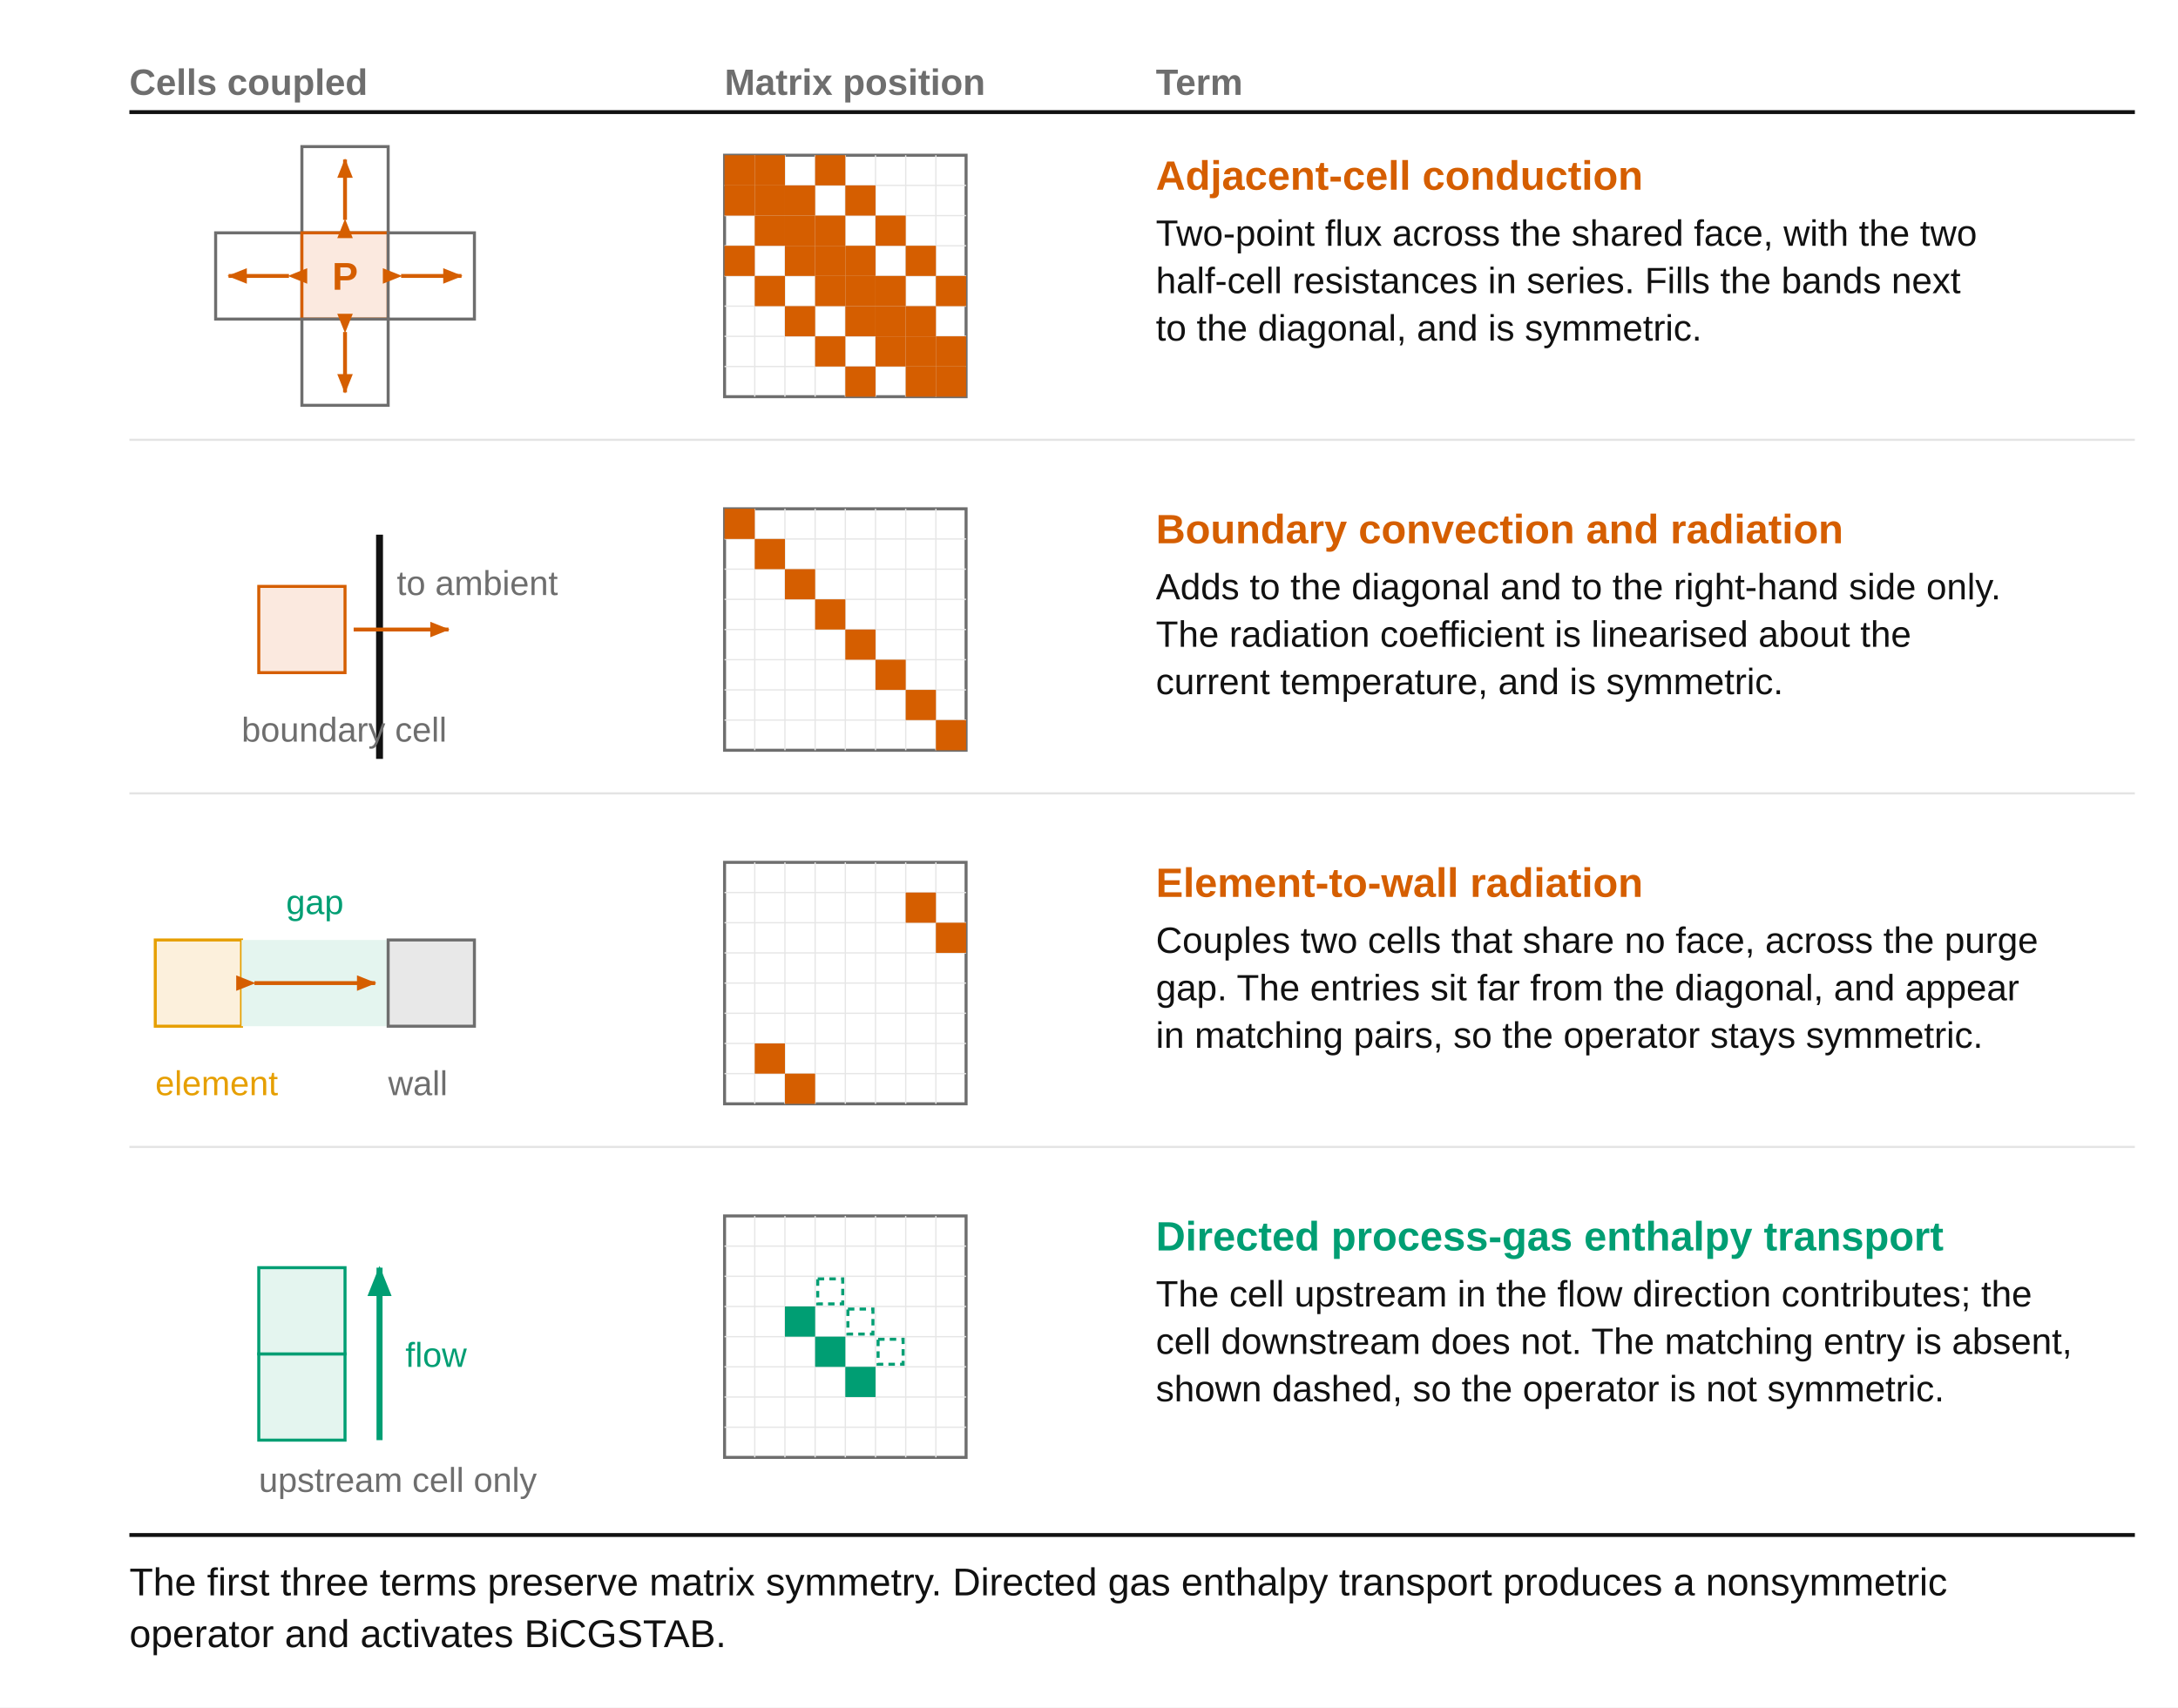
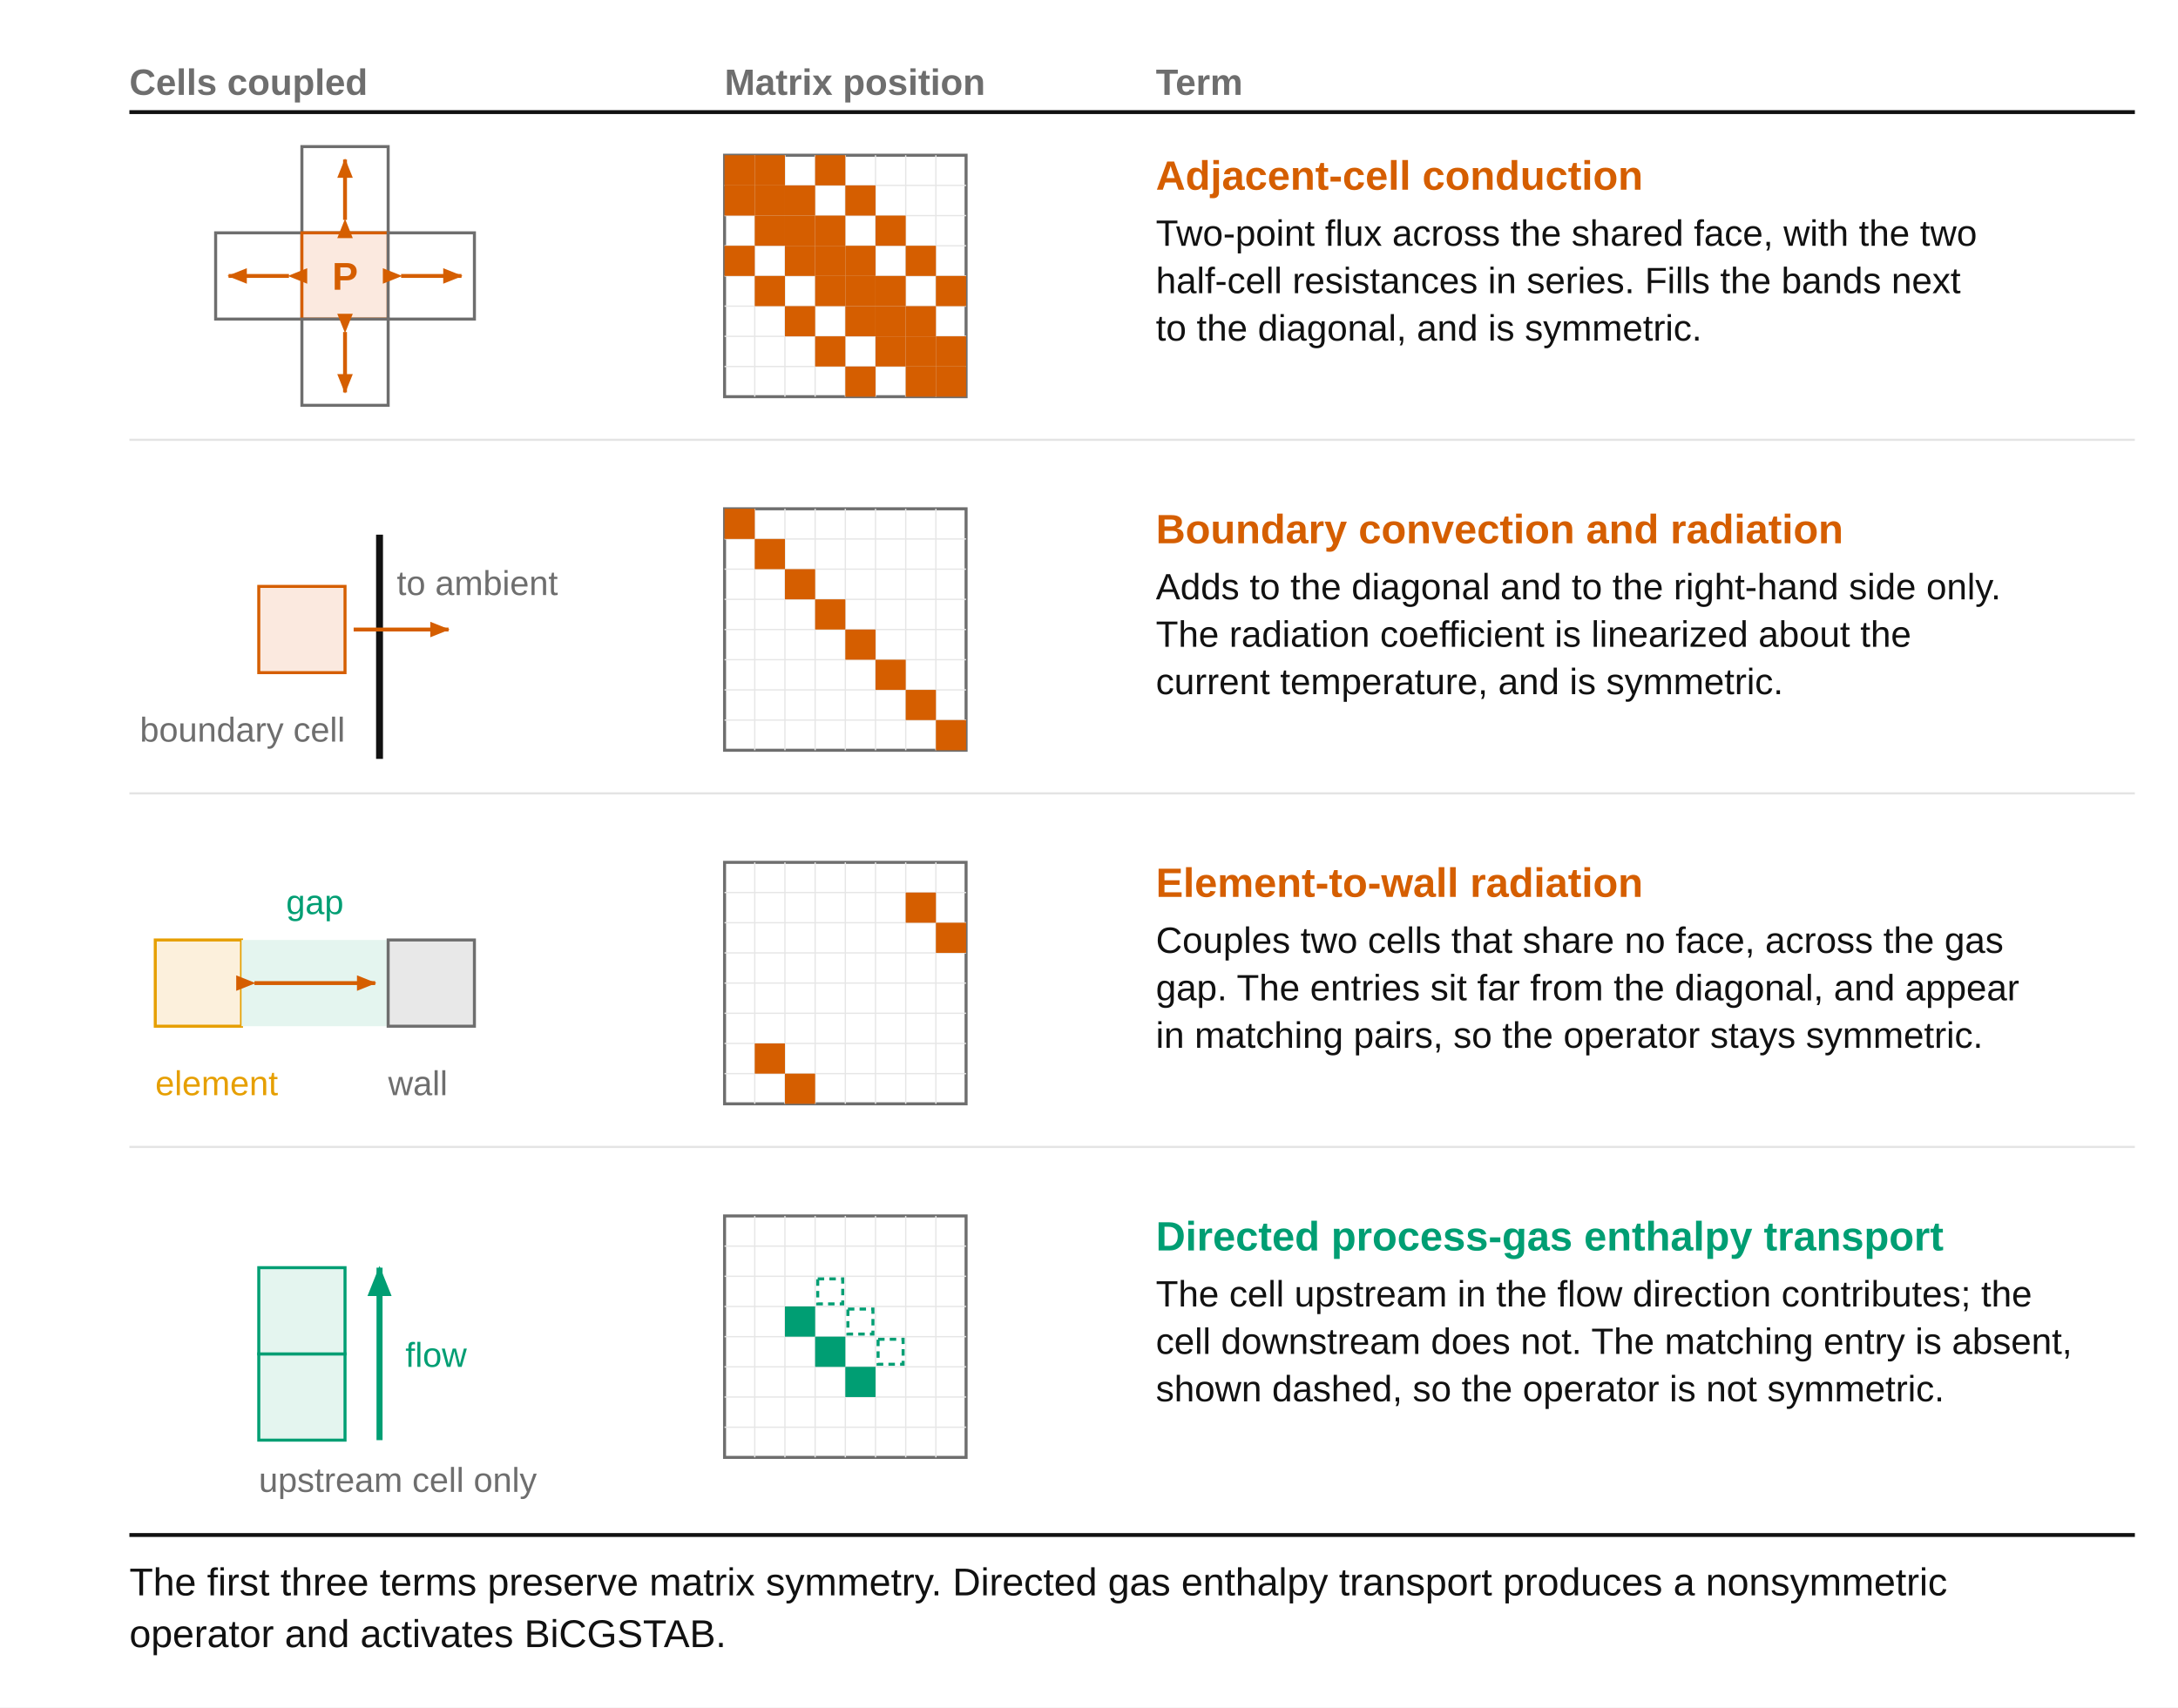
<svg xmlns="http://www.w3.org/2000/svg" width="505pt" height="396pt" viewBox="0 0 505 396" font-family="Arial, Helvetica, sans-serif">
  <rect width="505" height="396" fill="#FFFFFF" />
  <defs>
    <marker id="f4-scalar" viewBox="0 0 10 8" refX="9.4" refY="4" markerWidth="5" markerHeight="4" orient="auto">
      <path d="M0,0 L10,4 L0,8 Z" fill="#0072B2" />
    </marker>
    <marker id="f4-field" viewBox="0 0 10 8" refX="9.4" refY="4" markerWidth="5" markerHeight="4" orient="auto">
      <path d="M0,0 L10,4 L0,8 Z" fill="#E69F00" />
    </marker>
    <marker id="f4-thermal" viewBox="0 0 10 8" refX="9.4" refY="4" markerWidth="5" markerHeight="4" orient="auto">
      <path d="M0,0 L10,4 L0,8 Z" fill="#D55E00" />
    </marker>
    <marker id="f4-gas" viewBox="0 0 10 8" refX="9.4" refY="4" markerWidth="5" markerHeight="4" orient="auto">
      <path d="M0,0 L10,4 L0,8 Z" fill="#009E73" />
    </marker>
    <marker id="f4-grey" viewBox="0 0 10 8" refX="9.4" refY="4" markerWidth="5" markerHeight="4" orient="auto">
      <path d="M0,0 L10,4 L0,8 Z" fill="#6E6E6E" />
    </marker>
    <marker id="f4-ink" viewBox="0 0 10 8" refX="9.4" refY="4" markerWidth="5" markerHeight="4" orient="auto">
      <path d="M0,0 L10,4 L0,8 Z" fill="#111111" />
    </marker>
    <marker id="f4-rule" viewBox="0 0 10 8" refX="9.4" refY="4" markerWidth="5" markerHeight="4" orient="auto">
      <path d="M0,0 L10,4 L0,8 Z" fill="#BBBBBB" />
    </marker>
  </defs>
  <text x="30" y="22" font-size="8.5" fill="#6E6E6E" text-anchor="start" font-weight="bold">Cells coupled</text>
  <text x="168" y="22" font-size="8.5" fill="#6E6E6E" text-anchor="start" font-weight="bold">Matrix position</text>
  <text x="268" y="22" font-size="8.5" fill="#6E6E6E" text-anchor="start" font-weight="bold">Term</text>
  <path d="M30,26 L495,26" fill="none" stroke="#111111" stroke-width="0.9" />
  <rect x="70" y="34" width="20" height="20" rx="0" fill="#FFFFFF" stroke="#6E6E6E" stroke-width="0.7" />
  <rect x="50" y="54" width="20" height="20" rx="0" fill="#FFFFFF" stroke="#6E6E6E" stroke-width="0.7" />
  <rect x="70" y="54" width="20" height="20" rx="0" fill="#FBE9DF" stroke="#D55E00" stroke-width="0.7" />
  <rect x="90" y="54" width="20" height="20" rx="0" fill="#FFFFFF" stroke="#6E6E6E" stroke-width="0.7" />
  <rect x="70" y="74" width="20" height="20" rx="0" fill="#FFFFFF" stroke="#6E6E6E" stroke-width="0.7" />
  <text x="80" y="67.2" font-size="9" fill="#D55E00" text-anchor="middle" font-weight="bold">P</text>
  <path d="M80,51 L80,37" fill="none" stroke="#D55E00" stroke-width="0.9" marker-end="url(#f4-thermal)" marker-start="url(#f4-thermal)" />
  <path d="M80,77 L80,91" fill="none" stroke="#D55E00" stroke-width="0.9" marker-end="url(#f4-thermal)" marker-start="url(#f4-thermal)" />
  <path d="M67,64 L53,64" fill="none" stroke="#D55E00" stroke-width="0.9" marker-end="url(#f4-thermal)" marker-start="url(#f4-thermal)" />
  <path d="M93,64 L107,64" fill="none" stroke="#D55E00" stroke-width="0.9" marker-end="url(#f4-thermal)" marker-start="url(#f4-thermal)" />
  <rect x="168" y="36" width="56" height="56" rx="0" fill="#FFFFFF" stroke="#6E6E6E" stroke-width="0.7" />
  <path d="M168,43 L224,43" fill="none" stroke="#E6E6E6" stroke-width="0.3" />
  <path d="M175,36 L175,92" fill="none" stroke="#E6E6E6" stroke-width="0.3" />
  <path d="M168,50 L224,50" fill="none" stroke="#E6E6E6" stroke-width="0.3" />
  <path d="M182,36 L182,92" fill="none" stroke="#E6E6E6" stroke-width="0.3" />
  <path d="M168,57 L224,57" fill="none" stroke="#E6E6E6" stroke-width="0.3" />
  <path d="M189,36 L189,92" fill="none" stroke="#E6E6E6" stroke-width="0.3" />
  <path d="M168,64 L224,64" fill="none" stroke="#E6E6E6" stroke-width="0.3" />
  <path d="M196,36 L196,92" fill="none" stroke="#E6E6E6" stroke-width="0.3" />
  <path d="M168,71 L224,71" fill="none" stroke="#E6E6E6" stroke-width="0.3" />
  <path d="M203,36 L203,92" fill="none" stroke="#E6E6E6" stroke-width="0.3" />
  <path d="M168,78 L224,78" fill="none" stroke="#E6E6E6" stroke-width="0.3" />
  <path d="M210,36 L210,92" fill="none" stroke="#E6E6E6" stroke-width="0.3" />
  <path d="M168,85 L224,85" fill="none" stroke="#E6E6E6" stroke-width="0.3" />
  <path d="M217,36 L217,92" fill="none" stroke="#E6E6E6" stroke-width="0.3" />
  <rect x="168" y="36" width="7" height="7" fill="#D55E00" />
  <rect x="175" y="36" width="7" height="7" fill="#D55E00" />
  <rect x="189" y="36" width="7" height="7" fill="#D55E00" />
  <rect x="175" y="43" width="7" height="7" fill="#D55E00" />
  <rect x="168" y="43" width="7" height="7" fill="#D55E00" />
  <rect x="182" y="43" width="7" height="7" fill="#D55E00" />
  <rect x="196" y="43" width="7" height="7" fill="#D55E00" />
  <rect x="182" y="50" width="7" height="7" fill="#D55E00" />
  <rect x="175" y="50" width="7" height="7" fill="#D55E00" />
  <rect x="189" y="50" width="7" height="7" fill="#D55E00" />
  <rect x="203" y="50" width="7" height="7" fill="#D55E00" />
  <rect x="189" y="57" width="7" height="7" fill="#D55E00" />
  <rect x="182" y="57" width="7" height="7" fill="#D55E00" />
  <rect x="196" y="57" width="7" height="7" fill="#D55E00" />
  <rect x="168" y="57" width="7" height="7" fill="#D55E00" />
  <rect x="210" y="57" width="7" height="7" fill="#D55E00" />
  <rect x="196" y="64" width="7" height="7" fill="#D55E00" />
  <rect x="189" y="64" width="7" height="7" fill="#D55E00" />
  <rect x="203" y="64" width="7" height="7" fill="#D55E00" />
  <rect x="175" y="64" width="7" height="7" fill="#D55E00" />
  <rect x="217" y="64" width="7" height="7" fill="#D55E00" />
  <rect x="203" y="71" width="7" height="7" fill="#D55E00" />
  <rect x="196" y="71" width="7" height="7" fill="#D55E00" />
  <rect x="210" y="71" width="7" height="7" fill="#D55E00" />
  <rect x="182" y="71" width="7" height="7" fill="#D55E00" />
  <rect x="210" y="78" width="7" height="7" fill="#D55E00" />
  <rect x="203" y="78" width="7" height="7" fill="#D55E00" />
  <rect x="217" y="78" width="7" height="7" fill="#D55E00" />
  <rect x="189" y="78" width="7" height="7" fill="#D55E00" />
  <rect x="217" y="85" width="7" height="7" fill="#D55E00" />
  <rect x="210" y="85" width="7" height="7" fill="#D55E00" />
  <rect x="196" y="85" width="7" height="7" fill="#D55E00" />
  <text x="268" y="44" font-size="9.5" fill="#D55E00" text-anchor="start" font-weight="bold">Adjacent-cell conduction</text>
  <text x="268" y="57" font-size="8.5" fill="#111111" text-anchor="start" font-weight="normal">Two-point flux across the shared face, with the two</text>
  <text x="268" y="68" font-size="8.5" fill="#111111" text-anchor="start" font-weight="normal">half-cell resistances in series. Fills the bands next</text>
  <text x="268" y="79" font-size="8.5" fill="#111111" text-anchor="start" font-weight="normal">to the diagonal, and is symmetric.</text>
  <path d="M30,102 L495,102" fill="none" stroke="#E4E4E4" stroke-width="0.5" />
  <rect x="60" y="136" width="20" height="20" rx="0" fill="#FBE9DF" stroke="#D55E00" stroke-width="0.7" />
  <path d="M88,124 L88,176" fill="none" stroke="#111111" stroke-width="1.6" />
  <path d="M82,146 L104,146" fill="none" stroke="#D55E00" stroke-width="0.9" marker-end="url(#f4-thermal)" />
  <text x="92" y="138" font-size="8" fill="#6E6E6E" text-anchor="start" font-weight="normal">to ambient</text>
-   <text x="56" y="172" font-size="8" fill="#6E6E6E" text-anchor="start" font-weight="normal">boundary cell</text>
+   <text x="80" y="172" font-size="8" fill="#6E6E6E" text-anchor="end" font-weight="normal">boundary cell</text>
  <rect x="168" y="118" width="56" height="56" rx="0" fill="#FFFFFF" stroke="#6E6E6E" stroke-width="0.7" />
  <path d="M168,125 L224,125" fill="none" stroke="#E6E6E6" stroke-width="0.3" />
  <path d="M175,118 L175,174" fill="none" stroke="#E6E6E6" stroke-width="0.3" />
  <path d="M168,132 L224,132" fill="none" stroke="#E6E6E6" stroke-width="0.3" />
  <path d="M182,118 L182,174" fill="none" stroke="#E6E6E6" stroke-width="0.3" />
  <path d="M168,139 L224,139" fill="none" stroke="#E6E6E6" stroke-width="0.3" />
  <path d="M189,118 L189,174" fill="none" stroke="#E6E6E6" stroke-width="0.3" />
  <path d="M168,146 L224,146" fill="none" stroke="#E6E6E6" stroke-width="0.3" />
  <path d="M196,118 L196,174" fill="none" stroke="#E6E6E6" stroke-width="0.3" />
  <path d="M168,153 L224,153" fill="none" stroke="#E6E6E6" stroke-width="0.3" />
  <path d="M203,118 L203,174" fill="none" stroke="#E6E6E6" stroke-width="0.3" />
  <path d="M168,160 L224,160" fill="none" stroke="#E6E6E6" stroke-width="0.3" />
  <path d="M210,118 L210,174" fill="none" stroke="#E6E6E6" stroke-width="0.3" />
  <path d="M168,167 L224,167" fill="none" stroke="#E6E6E6" stroke-width="0.3" />
  <path d="M217,118 L217,174" fill="none" stroke="#E6E6E6" stroke-width="0.3" />
  <rect x="168" y="118" width="7" height="7" fill="#D55E00" />
  <rect x="175" y="125" width="7" height="7" fill="#D55E00" />
  <rect x="182" y="132" width="7" height="7" fill="#D55E00" />
  <rect x="189" y="139" width="7" height="7" fill="#D55E00" />
  <rect x="196" y="146" width="7" height="7" fill="#D55E00" />
  <rect x="203" y="153" width="7" height="7" fill="#D55E00" />
  <rect x="210" y="160" width="7" height="7" fill="#D55E00" />
  <rect x="217" y="167" width="7" height="7" fill="#D55E00" />
  <text x="268" y="126" font-size="9.5" fill="#D55E00" text-anchor="start" font-weight="bold">Boundary convection and radiation</text>
  <text x="268" y="139" font-size="8.5" fill="#111111" text-anchor="start" font-weight="normal">Adds to the diagonal and to the right-hand side only.</text>
-   <text x="268" y="150" font-size="8.5" fill="#111111" text-anchor="start" font-weight="normal">The radiation coefficient is linearised about the</text>
+   <text x="268" y="150" font-size="8.5" fill="#111111" text-anchor="start" font-weight="normal">The radiation coefficient is linearized about the</text>
  <text x="268" y="161" font-size="8.5" fill="#111111" text-anchor="start" font-weight="normal">current temperature, and is symmetric.</text>
  <path d="M30,184 L495,184" fill="none" stroke="#E4E4E4" stroke-width="0.5" />
  <rect x="36" y="218" width="20" height="20" rx="0" fill="#FCF0DC" stroke="#E69F00" stroke-width="0.7" />
  <rect x="56" y="218" width="34" height="20" fill="#E4F5EF" stroke="none" />
  <rect x="90" y="218" width="20" height="20" rx="0" fill="#E8E8E8" stroke="#6E6E6E" stroke-width="0.7" />
  <path d="M59,228 L87,228" fill="none" stroke="#D55E00" stroke-width="0.9" marker-end="url(#f4-thermal)" marker-start="url(#f4-thermal)" />
  <text x="73" y="212" font-size="8" fill="#009E73" text-anchor="middle" font-weight="normal">gap</text>
  <text x="36" y="254" font-size="8" fill="#E69F00" text-anchor="start" font-weight="normal">element</text>
  <text x="90" y="254" font-size="8" fill="#6E6E6E" text-anchor="start" font-weight="normal">wall</text>
  <rect x="168" y="200" width="56" height="56" rx="0" fill="#FFFFFF" stroke="#6E6E6E" stroke-width="0.7" />
  <path d="M168,207 L224,207" fill="none" stroke="#E6E6E6" stroke-width="0.3" />
  <path d="M175,200 L175,256" fill="none" stroke="#E6E6E6" stroke-width="0.3" />
  <path d="M168,214 L224,214" fill="none" stroke="#E6E6E6" stroke-width="0.3" />
  <path d="M182,200 L182,256" fill="none" stroke="#E6E6E6" stroke-width="0.3" />
  <path d="M168,221 L224,221" fill="none" stroke="#E6E6E6" stroke-width="0.3" />
  <path d="M189,200 L189,256" fill="none" stroke="#E6E6E6" stroke-width="0.3" />
  <path d="M168,228 L224,228" fill="none" stroke="#E6E6E6" stroke-width="0.3" />
  <path d="M196,200 L196,256" fill="none" stroke="#E6E6E6" stroke-width="0.3" />
  <path d="M168,235 L224,235" fill="none" stroke="#E6E6E6" stroke-width="0.3" />
  <path d="M203,200 L203,256" fill="none" stroke="#E6E6E6" stroke-width="0.3" />
  <path d="M168,242 L224,242" fill="none" stroke="#E6E6E6" stroke-width="0.3" />
  <path d="M210,200 L210,256" fill="none" stroke="#E6E6E6" stroke-width="0.3" />
  <path d="M168,249 L224,249" fill="none" stroke="#E6E6E6" stroke-width="0.3" />
  <path d="M217,200 L217,256" fill="none" stroke="#E6E6E6" stroke-width="0.3" />
  <rect x="210" y="207" width="7" height="7" fill="#D55E00" />
  <rect x="175" y="242" width="7" height="7" fill="#D55E00" />
  <rect x="217" y="214" width="7" height="7" fill="#D55E00" />
  <rect x="182" y="249" width="7" height="7" fill="#D55E00" />
  <text x="268" y="208" font-size="9.5" fill="#D55E00" text-anchor="start" font-weight="bold">Element-to-wall radiation</text>
-   <text x="268" y="221" font-size="8.5" fill="#111111" text-anchor="start" font-weight="normal">Couples two cells that share no face, across the purge</text>
+   <text x="268" y="221" font-size="8.5" fill="#111111" text-anchor="start" font-weight="normal">Couples two cells that share no face, across the gas</text>
  <text x="268" y="232" font-size="8.5" fill="#111111" text-anchor="start" font-weight="normal">gap. The entries sit far from the diagonal, and appear</text>
  <text x="268" y="243" font-size="8.5" fill="#111111" text-anchor="start" font-weight="normal">in matching pairs, so the operator stays symmetric.</text>
  <path d="M30,266 L495,266" fill="none" stroke="#E4E4E4" stroke-width="0.5" />
  <rect x="60" y="314" width="20" height="20" rx="0" fill="#E4F5EF" stroke="#009E73" stroke-width="0.7" />
  <rect x="60" y="294" width="20" height="20" rx="0" fill="#E4F5EF" stroke="#009E73" stroke-width="0.7" />
  <path d="M88,334 L88,294" fill="none" stroke="#009E73" stroke-width="1.4" marker-end="url(#f4-gas)" />
  <text x="94" y="317" font-size="8" fill="#009E73" text-anchor="start" font-weight="normal">flow</text>
  <text x="60" y="346" font-size="8" fill="#6E6E6E" text-anchor="start" font-weight="normal">upstream cell only</text>
  <rect x="168" y="282" width="56" height="56" rx="0" fill="#FFFFFF" stroke="#6E6E6E" stroke-width="0.7" />
  <path d="M168,289 L224,289" fill="none" stroke="#E6E6E6" stroke-width="0.3" />
  <path d="M175,282 L175,338" fill="none" stroke="#E6E6E6" stroke-width="0.3" />
  <path d="M168,296 L224,296" fill="none" stroke="#E6E6E6" stroke-width="0.3" />
  <path d="M182,282 L182,338" fill="none" stroke="#E6E6E6" stroke-width="0.3" />
  <path d="M168,303 L224,303" fill="none" stroke="#E6E6E6" stroke-width="0.3" />
  <path d="M189,282 L189,338" fill="none" stroke="#E6E6E6" stroke-width="0.3" />
  <path d="M168,310 L224,310" fill="none" stroke="#E6E6E6" stroke-width="0.3" />
  <path d="M196,282 L196,338" fill="none" stroke="#E6E6E6" stroke-width="0.3" />
  <path d="M168,317 L224,317" fill="none" stroke="#E6E6E6" stroke-width="0.3" />
  <path d="M203,282 L203,338" fill="none" stroke="#E6E6E6" stroke-width="0.3" />
  <path d="M168,324 L224,324" fill="none" stroke="#E6E6E6" stroke-width="0.3" />
  <path d="M210,282 L210,338" fill="none" stroke="#E6E6E6" stroke-width="0.3" />
  <path d="M168,331 L224,331" fill="none" stroke="#E6E6E6" stroke-width="0.3" />
  <path d="M217,282 L217,338" fill="none" stroke="#E6E6E6" stroke-width="0.3" />
  <rect x="182" y="303" width="7" height="7" fill="#009E73" />
  <rect x="189" y="310" width="7" height="7" fill="#009E73" />
  <rect x="196" y="317" width="7" height="7" fill="#009E73" />
  <rect x="189.6" y="296.6" width="5.8" height="5.8" fill="none" stroke="#009E73" stroke-width="0.7" stroke-dasharray="1.5 1.2" />
  <rect x="196.6" y="303.6" width="5.8" height="5.8" fill="none" stroke="#009E73" stroke-width="0.7" stroke-dasharray="1.5 1.2" />
  <rect x="203.6" y="310.6" width="5.8" height="5.8" fill="none" stroke="#009E73" stroke-width="0.7" stroke-dasharray="1.5 1.2" />
  <text x="268" y="290" font-size="9.5" fill="#009E73" text-anchor="start" font-weight="bold">Directed process-gas enthalpy transport</text>
  <text x="268" y="303" font-size="8.5" fill="#111111" text-anchor="start" font-weight="normal">The cell upstream in the flow direction contributes; the</text>
  <text x="268" y="314" font-size="8.5" fill="#111111" text-anchor="start" font-weight="normal">cell downstream does not. The matching entry is absent,</text>
  <text x="268" y="325" font-size="8.5" fill="#111111" text-anchor="start" font-weight="normal">shown dashed, so the operator is not symmetric.</text>
  <path d="M30,356 L495,356" fill="none" stroke="#111111" stroke-width="0.9" />
  <text x="30" y="370" font-size="9" fill="#111111" text-anchor="start" font-weight="normal">The first three terms preserve matrix symmetry. Directed gas enthalpy transport produces a nonsymmetric</text>
  <text x="30" y="382" font-size="9" fill="#111111" text-anchor="start" font-weight="normal">operator and activates BiCGSTAB.</text>
</svg>
